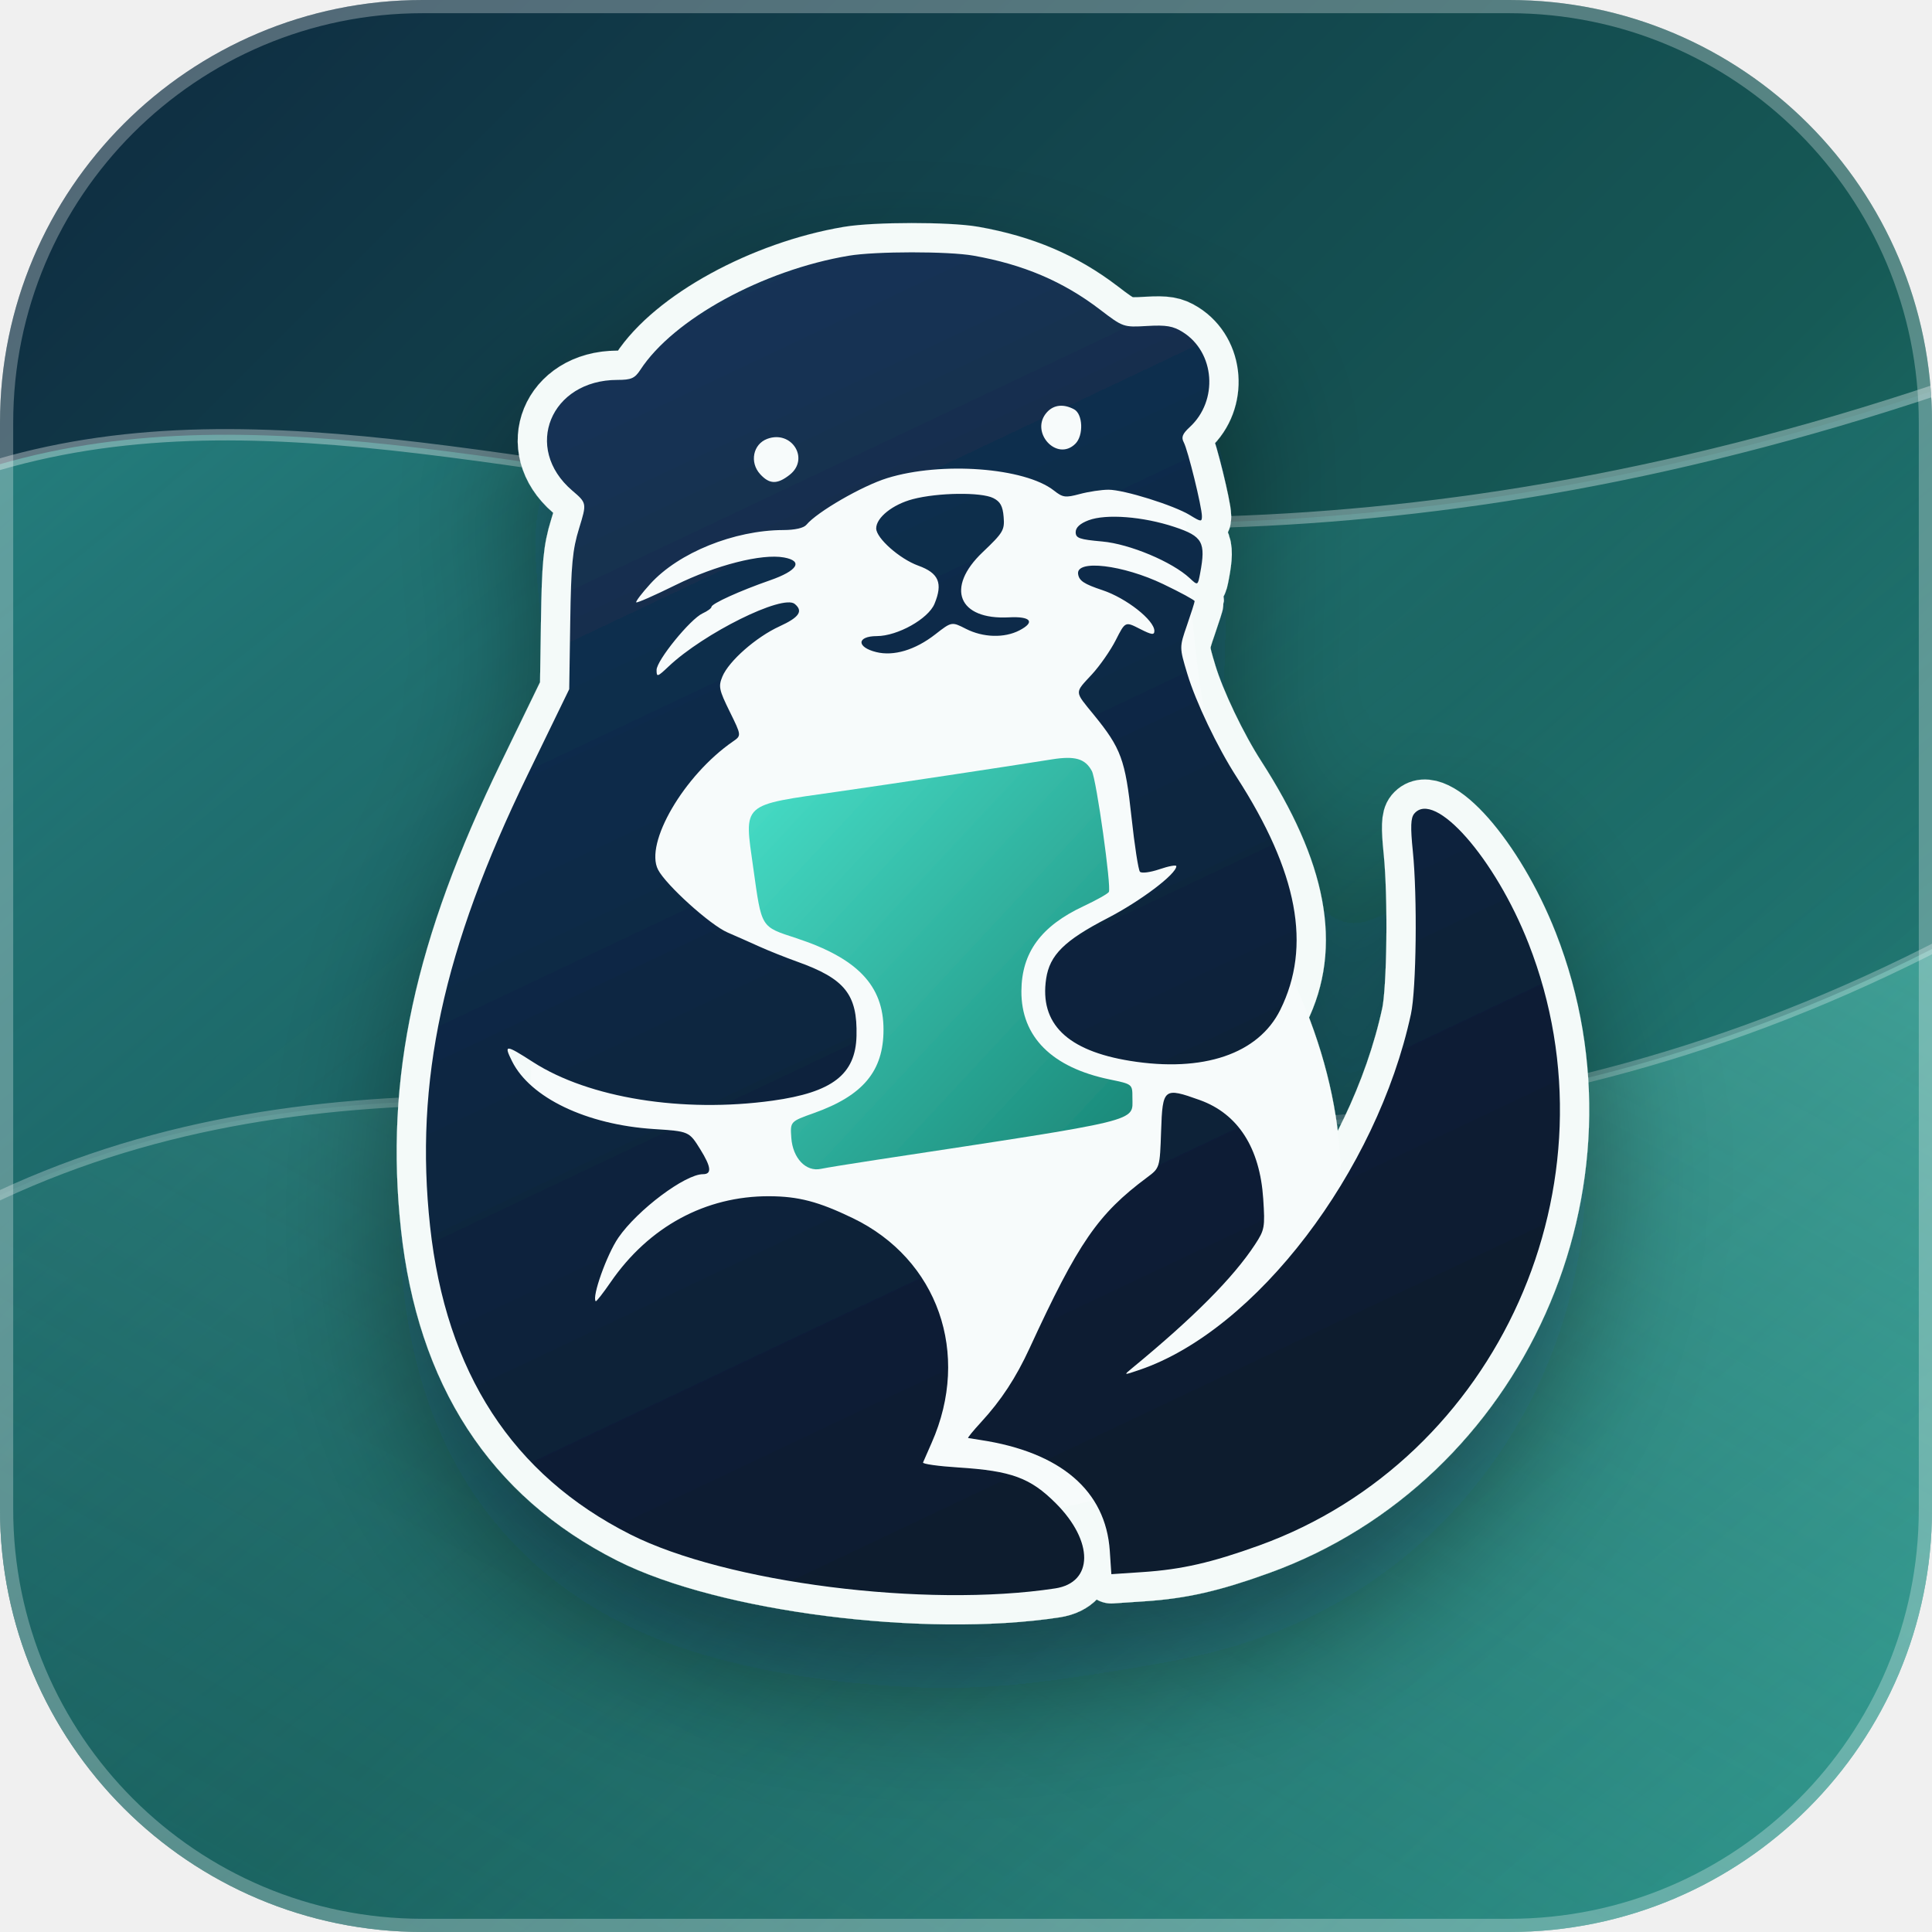
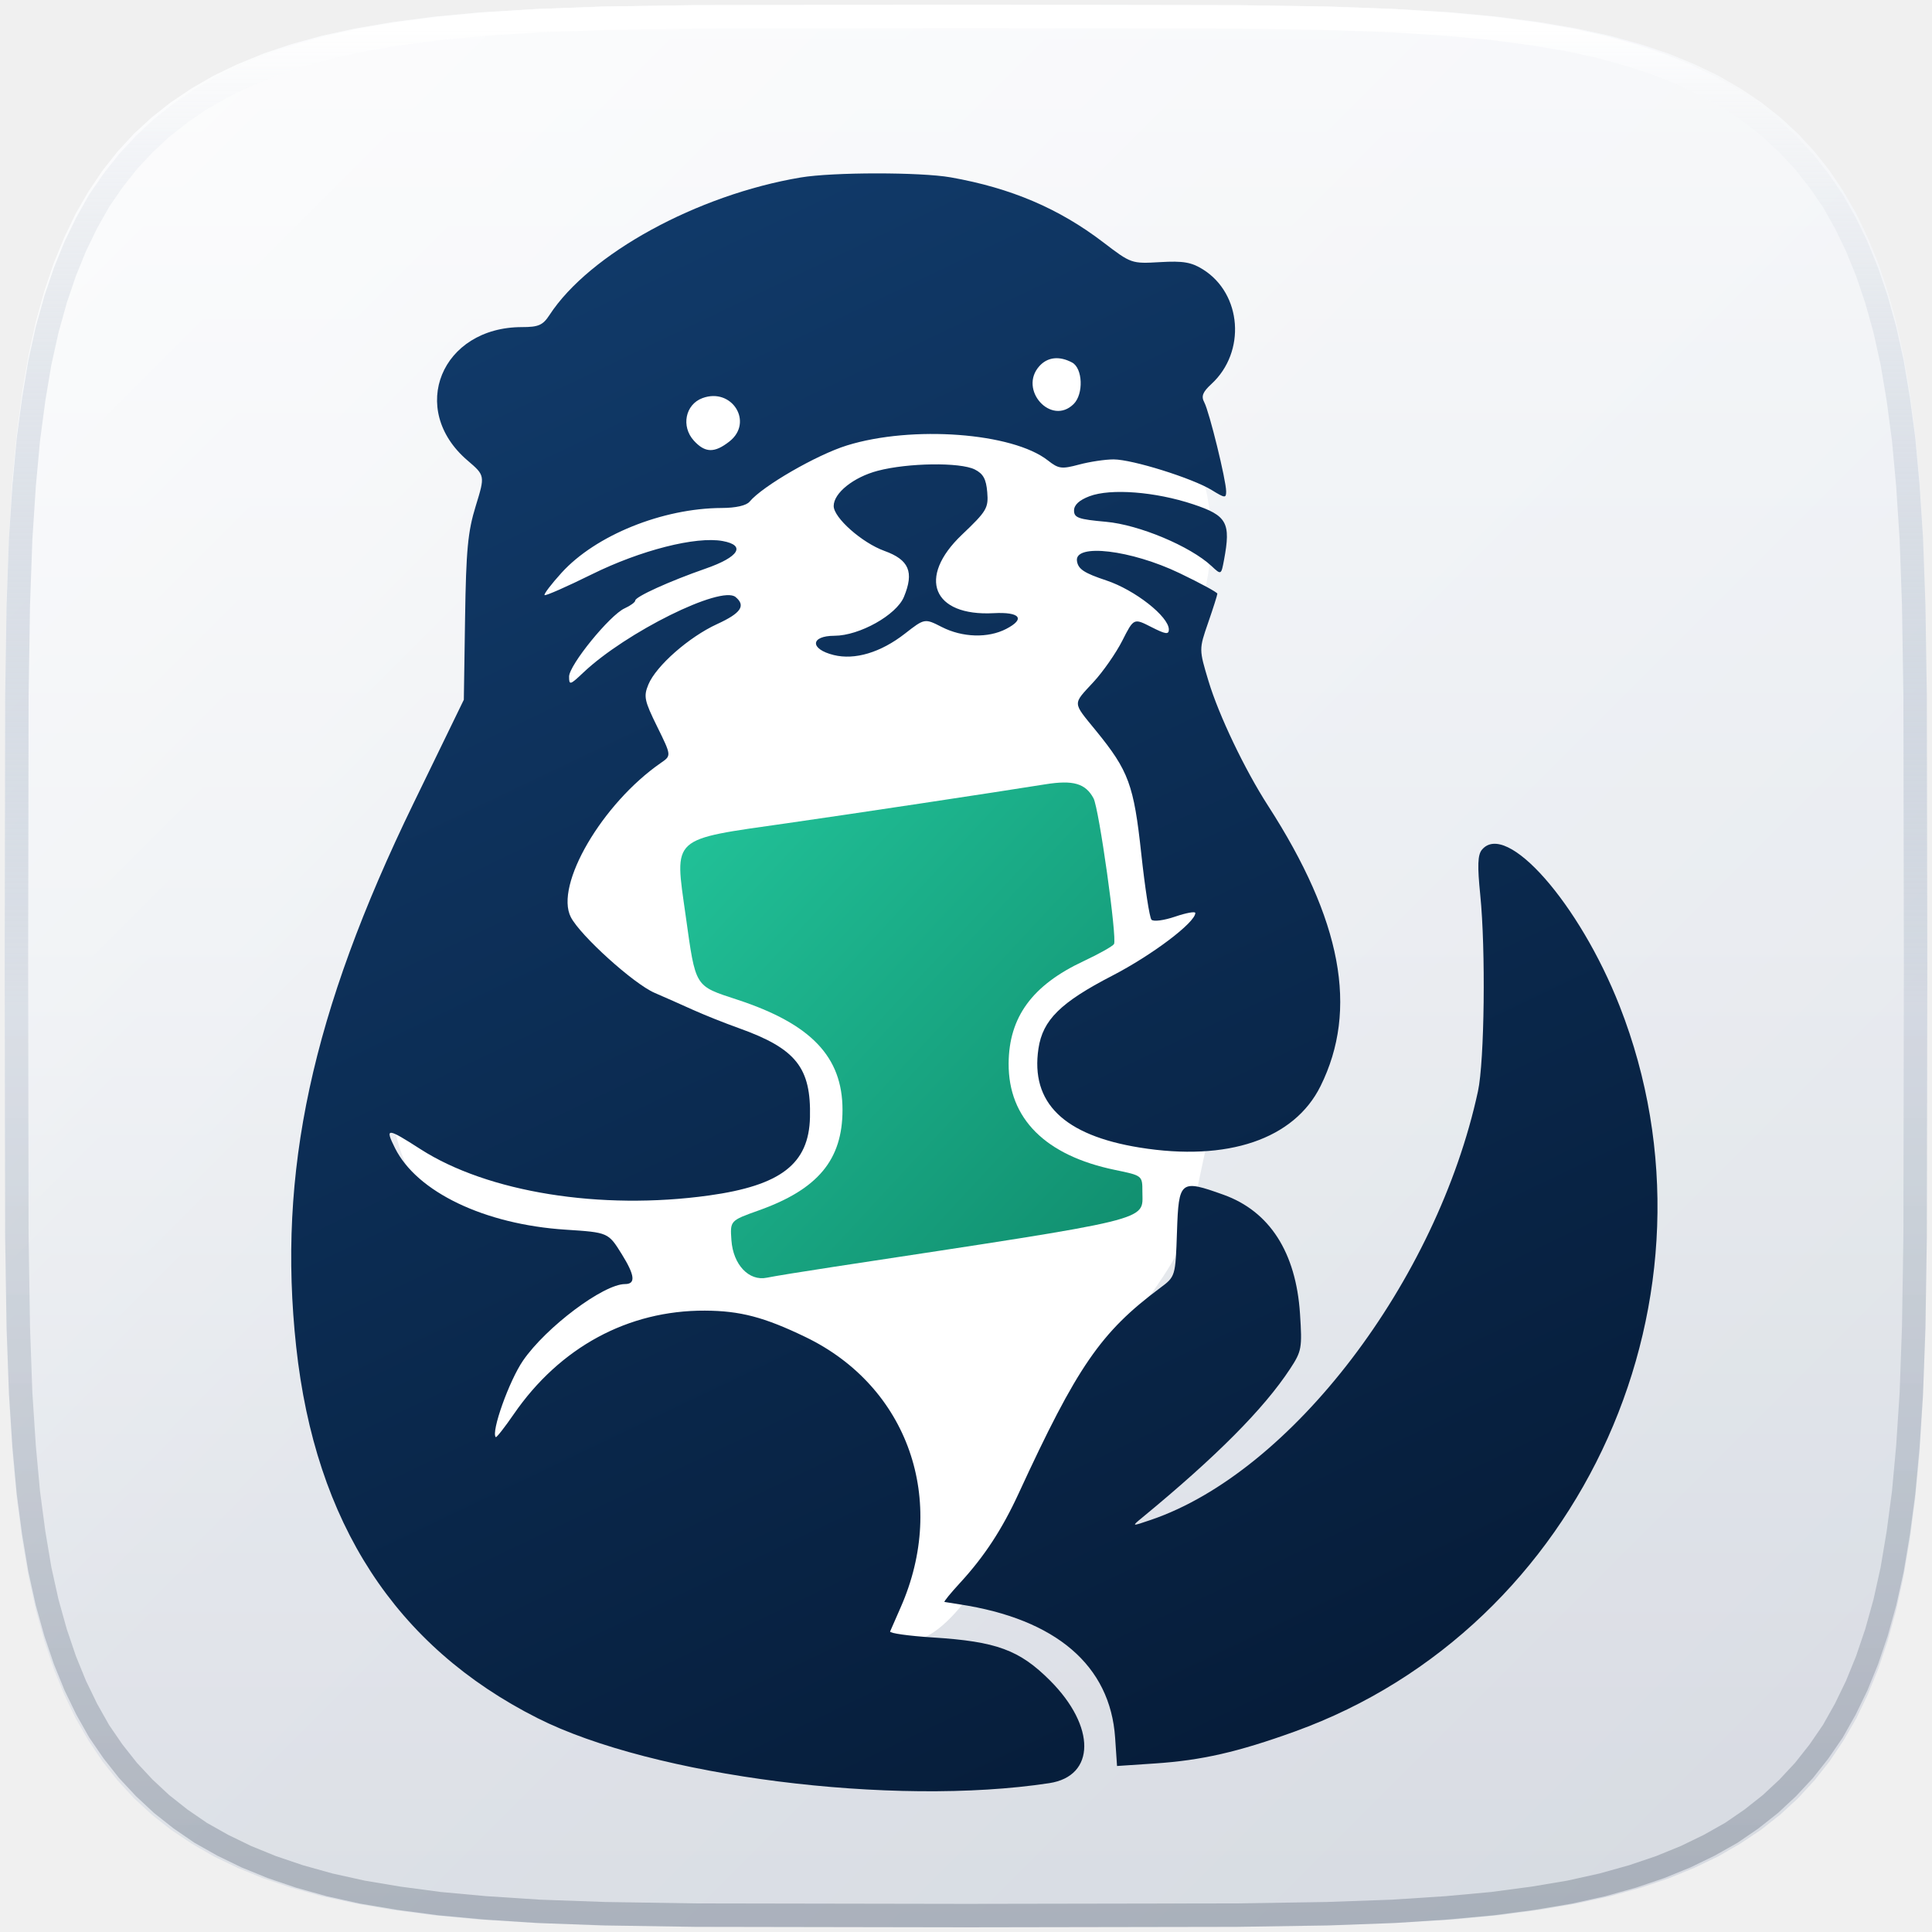
- <svg xmlns="http://www.w3.org/2000/svg" viewBox="0 0 1024 1024">
+ <svg xmlns="http://www.w3.org/2000/svg" viewBox="0 0 824 824">
  <defs>
-     <clipPath id="ch-sq">
-       <path d="M 224 0 H 800 C 923.7 0 1024 100.3 1024 224 V 800 C 1024 923.7 923.7 1024 800 1024 H 224 C 100.3 1024 0 923.7 0 800 V 224 C 0 100.3 100.3 0 224 0 Z" />
+     <clipPath id="sq">
+       <path d="M 822.0,412.0 L 821.8,528.8 L 821.2,567.8 L 820.1,596.3 L 818.7,619.5 L 816.8,639.4 L 814.5,656.9 L 811.8,672.6 L 808.7,686.8 L 805.1,699.8 L 801.1,711.7 L 796.6,722.7 L 791.7,732.9 L 786.2,742.4 L 780.3,751.2 L 773.9,759.3 L 766.9,766.9 L 759.3,773.9 L 751.2,780.3 L 742.4,786.2 L 732.9,791.7 L 722.7,796.6 L 711.7,801.1 L 699.8,805.1 L 686.8,808.7 L 672.6,811.8 L 656.9,814.5 L 639.4,816.8 L 619.5,818.7 L 596.3,820.1 L 567.8,821.2 L 528.8,821.8 L 412.0,822.0 L 295.2,821.8 L 256.2,821.2 L 227.7,820.1 L 204.5,818.7 L 184.6,816.8 L 167.1,814.5 L 151.4,811.8 L 137.2,808.7 L 124.2,805.1 L 112.3,801.1 L 101.3,796.6 L 91.1,791.7 L 81.6,786.2 L 72.8,780.3 L 64.7,773.9 L 57.1,766.9 L 50.1,759.3 L 43.7,751.2 L 37.8,742.4 L 32.3,732.9 L 27.4,722.7 L 22.9,711.7 L 18.9,699.8 L 15.3,686.8 L 12.2,672.6 L 9.5,656.9 L 7.2,639.4 L 5.3,619.5 L 3.9,596.3 L 2.8,567.8 L 2.2,528.8 L 2.0,412.0 L 2.2,295.2 L 2.8,256.2 L 3.9,227.7 L 5.3,204.5 L 7.2,184.6 L 9.5,167.1 L 12.2,151.4 L 15.3,137.2 L 18.9,124.2 L 22.9,112.3 L 27.4,101.3 L 32.3,91.1 L 37.8,81.6 L 43.7,72.8 L 50.1,64.7 L 57.1,57.1 L 64.7,50.1 L 72.8,43.7 L 81.6,37.8 L 91.1,32.3 L 101.3,27.4 L 112.3,22.9 L 124.2,18.9 L 137.2,15.3 L 151.4,12.2 L 167.1,9.5 L 184.6,7.2 L 204.5,5.3 L 227.7,3.9 L 256.2,2.8 L 295.2,2.2 L 412.0,2.0 L 528.8,2.2 L 567.8,2.8 L 596.3,3.9 L 619.5,5.3 L 639.4,7.2 L 656.9,9.5 L 672.6,12.2 L 686.8,15.3 L 699.8,18.9 L 711.7,22.9 L 722.7,27.4 L 732.9,32.3 L 742.4,37.8 L 751.2,43.7 L 759.3,50.1 L 766.9,57.1 L 773.9,64.7 L 780.3,72.8 L 786.2,81.6 L 791.7,91.1 L 796.6,101.3 L 801.1,112.3 L 805.1,124.2 L 808.7,137.2 L 811.8,151.4 L 814.5,167.1 L 816.8,184.6 L 818.7,204.5 L 820.1,227.7 L 821.2,256.2 L 821.8,295.2 Z" />
    </clipPath>
-     <linearGradient id="ch-bg" x1="0" y1="0" x2="1" y2="1">
-       <stop offset="0%" stop-color="#0e2940" />
-       <stop offset="55%" stop-color="#165a56" />
-       <stop offset="100%" stop-color="#2ea596" />
+     <linearGradient id="bg" x1="0" y1="0" x2="0" y2="1">
+       <stop offset="0%" stop-color="#F7F8FA" />
+       <stop offset="48%" stop-color="#EBEEF2" />
+       <stop offset="100%" stop-color="#D9DDE4" />
    </linearGradient>
-     <linearGradient id="ch-r1" x1="0" y1="0" x2="1" y2="1">
-       <stop offset="0%" stop-color="#3cd2bc" stop-opacity="0.52" />
-       <stop offset="100%" stop-color="#0e2940" stop-opacity="0.1" />
+     <linearGradient id="diag" x1="0" y1="0" x2="1" y2="1">
+       <stop offset="0%" stop-color="#FFFFFF" stop-opacity="0.68" />
+       <stop offset="46%" stop-color="#FFFFFF" stop-opacity="0.08" />
+       <stop offset="100%" stop-color="#9CA3AF" stop-opacity="0.08" />
    </linearGradient>
-     <linearGradient id="ch-r2" x1="1" y1="0" x2="0" y2="1">
-       <stop offset="0%" stop-color="#7ef2df" stop-opacity="0.38" />
-       <stop offset="100%" stop-color="#165a56" stop-opacity="0.05" />
+     <linearGradient id="rim" x1="0" y1="0" x2="0" y2="1">
+       <stop offset="0%" stop-color="#FFFFFF" stop-opacity="0.95" />
+       <stop offset="52%" stop-color="#94A3B8" stop-opacity="0.24" />
+       <stop offset="100%" stop-color="#334155" stop-opacity="0.28" />
    </linearGradient>
-     <linearGradient id="ch-navy" x1="0" y1="0" x2="0.4" y2="1">
-       <stop offset="0%" stop-color="#15375b" />
-       <stop offset="100%" stop-color="#091a2e" />
+     <linearGradient id="navy" x1="0.2" y1="0" x2="0.6" y2="1">
+       <stop offset="0%" stop-color="#113B6B" />
+       <stop offset="100%" stop-color="#061D3A" />
    </linearGradient>
-     <linearGradient id="ch-core" x1="0" y1="0" x2="1" y2="1">
-       <stop offset="0%" stop-color="#48e0c9" />
-       <stop offset="100%" stop-color="#198475" />
+     <linearGradient id="scr" x1="0" y1="0" x2="1" y2="1">
+       <stop offset="0%" stop-color="#22C49A" />
+       <stop offset="100%" stop-color="#108C6D" />
    </linearGradient>
-     <filter id="ch-sh" x="-20%" y="-20%" width="140%" height="140%">
-       <feDropShadow dx="0" dy="18" stdDeviation="18" flood-color="#04101a" flood-opacity="0.42" />
-     </filter>
  </defs>
-   <g clip-path="url(#ch-sq)">
-     <rect width="1024" height="1024" fill="url(#ch-bg)" />
-     <path d="M -80 280 C 200 120, 480 420, 1100 180 L 1100 1100 L -80 1100 Z" fill="url(#ch-r1)" />
-     <path d="M -80 680 C 260 440, 620 760, 1100 460 L 1100 1100 L -80 1100 Z" fill="url(#ch-r2)" />
-     <path d="M -80 280 C 200 120, 480 420, 1100 180" fill="none" stroke="rgba(255,255,255,0.34)" stroke-width="6" />
-     <path d="M -80 680 C 260 440, 620 760, 1100 460" fill="none" stroke="rgba(255,255,255,0.28)" stroke-width="5" />
-     <path d="M 224 0 H 800 C 923.7 0 1024 100.3 1024 224 V 800 C 1024 923.7 923.7 1024 800 1024 H 224 C 100.3 1024 0 923.7 0 800 V 224 C 0 100.3 100.3 0 224 0 Z" fill="none" stroke="rgba(255,255,255,0.28)" stroke-width="14" />
-     <g transform="translate(154 116) scale(1.94)" filter="url(#ch-sh)">
-       <path d="M 152.500 10.075 C 129.025 14.023, 104.595 27.399, 95.563 41.250 C 94.051 43.569, 93.073 44, 89.320 44 C 71.027 44, 63.404 62.631, 76.952 74.227 C 80.957 77.655, 80.957 77.655, 78.826 84.578 C 77.038 90.382, 76.648 94.489, 76.413 110 L 76.132 128.500 64.714 152 C 41.628 199.516, 33.823 235.669, 38.117 275.211 C 42.456 315.166, 60.630 343.145, 92.810 359.411 C 118.968 372.632, 173.494 379.565, 208.895 374.170 C 219.397 372.569, 219.476 361.316, 209.058 350.898 C 202.120 343.960, 196.931 342.052, 182.500 341.135 C 177 340.786, 172.634 340.172, 172.797 339.771 C 172.960 339.370, 174.022 336.943, 175.157 334.379 C 185.925 310.036, 176.859 284.223, 153.603 273.007 C 144.240 268.491, 138.780 267.059, 130.799 267.024 C 113.376 266.950, 97.903 275.331, 87.455 290.501 C 85.372 293.526, 83.536 295.869, 83.375 295.709 C 82.253 294.586, 86.406 282.928, 89.560 278.348 C 94.785 270.762, 107.797 261, 112.683 261 C 115.145 261, 114.931 259.022, 111.951 254.228 C 108.884 249.294, 108.884 249.294, 99.192 248.664 C 80.845 247.473, 65.485 240.122, 60.519 230.157 C 58.194 225.493, 58.692 225.513, 66.274 230.390 C 81.511 240.192, 107.139 244.317, 131.678 240.916 C 148.025 238.650, 154.372 233.751, 154.623 223.203 C 154.891 211.913, 151.463 207.610, 138.500 202.970 C 135.200 201.788, 130.475 199.902, 128 198.778 C 125.525 197.654, 121.649 195.937, 119.388 194.962 C 114.653 192.921, 102.571 182.005, 100.401 177.808 C 96.661 170.577, 107.506 152.012, 120.854 142.792 C 123.207 141.167, 123.207 141.167, 119.975 134.601 C 117.063 128.685, 116.866 127.739, 117.982 125.043 C 119.734 120.815, 127.191 114.260, 133.575 111.337 C 138.979 108.863, 140.126 107.179, 137.750 105.208 C 134.476 102.492, 112.886 113.199, 103.250 122.317 C 100.217 125.187, 100 125.249, 100 123.248 C 100 120.647, 109.225 109.310, 112.587 107.778 C 113.914 107.174, 115 106.378, 115 106.010 C 115 105.141, 122.782 101.608, 130.987 98.752 C 138.540 96.123, 140.156 93.485, 134.812 92.509 C 128.753 91.403, 116.219 94.594, 105.165 100.056 C 99.481 102.865, 94.655 104.988, 94.441 104.775 C 94.227 104.561, 95.953 102.290, 98.276 99.730 C 106.009 91.205, 121.186 85.063, 134.628 85.017 C 137.812 85.007, 140.200 84.463, 140.930 83.584 C 143.855 80.060, 156.139 72.964, 163 70.835 C 177.789 66.246, 200.577 67.946, 208.571 74.235 C 210.996 76.142, 211.681 76.233, 215.642 75.173 C 218.055 74.528, 221.574 74, 223.463 74 C 227.711 74, 241.366 78.270, 245.750 80.970 C 248.732 82.806, 248.999 82.828, 248.993 81.235 C 248.983 78.712, 245.165 63.178, 244.038 61.070 C 243.293 59.680, 243.660 58.739, 245.668 56.888 C 253.535 49.635, 252.566 36.463, 243.759 30.937 C 241.124 29.283, 239.256 28.963, 234 29.268 C 227.544 29.642, 227.457 29.611, 221.138 24.783 C 211.089 17.102, 200.215 12.468, 186.566 10.051 C 179.695 8.834, 159.795 8.848, 152.500 10.075 M 206.655 52.829 C 201.815 58.177, 209.347 66.510, 214.429 61.429 C 216.701 59.156, 216.476 53.325, 214.066 52.035 C 211.182 50.492, 208.511 50.778, 206.655 52.829 M 130.228 60.107 C 126.349 61.549, 125.352 66.523, 128.296 69.750 C 130.847 72.547, 132.976 72.593, 136.365 69.927 C 141.897 65.576, 136.924 57.618, 130.228 60.107 M 170 76.577 C 164.501 78.022, 160 81.620, 160 84.570 C 160 87.230, 166.425 92.916, 171.500 94.747 C 177.094 96.765, 178.267 99.526, 175.929 105.172 C 174.227 109.281, 165.836 113.978, 160.177 113.991 C 154.668 114.003, 154.553 117.015, 160.011 118.361 C 164.807 119.544, 170.663 117.786, 176.137 113.521 C 180.625 110.024, 180.625 110.024, 184.524 112.012 C 189.204 114.398, 195 114.569, 199.113 112.441 C 203.543 110.151, 202.268 108.550, 196.268 108.869 C 182.432 109.603, 178.867 100.798, 189.070 91.090 C 194.710 85.723, 195.117 85.039, 194.820 81.430 C 194.576 78.466, 193.908 77.248, 192 76.288 C 188.683 74.618, 176.862 74.774, 170 76.577 M 218 82.354 C 215.683 83.231, 214.500 84.324, 214.500 85.589 C 214.500 87.235, 215.505 87.590, 221.736 88.146 C 229.250 88.818, 240.850 93.682, 245.684 98.188 C 247.867 100.224, 247.867 100.224, 248.511 96.795 C 250.095 88.347, 249.198 86.732, 241.500 84.173 C 232.924 81.321, 222.801 80.538, 218 82.354 M 215.162 97.033 C 215.433 98.882, 216.757 99.759, 221.835 101.450 C 228.312 103.607, 236 109.646, 236 112.577 C 236 113.767, 235.257 113.661, 232.022 112.011 C 228.043 109.981, 228.043 109.981, 225.459 115.081 C 224.038 117.886, 221.103 122.103, 218.937 124.452 C 214.116 129.682, 214.077 128.895, 219.499 135.551 C 226.900 144.638, 228.056 147.784, 229.748 163.433 C 230.585 171.170, 231.623 177.892, 232.056 178.371 C 232.495 178.858, 234.860 178.554, 237.421 177.682 C 239.939 176.824, 242 176.450, 242 176.852 C 242 179.011, 232.214 186.397, 223.141 191.087 C 211.431 197.140, 207.405 201.119, 206.433 207.595 C 204.593 219.868, 212.158 227.267, 229.386 230.046 C 249.355 233.267, 264.421 228.151, 270.391 216.120 C 279.018 198.735, 275.222 178.470, 258.474 152.500 C 253.212 144.341, 247.317 131.998, 244.995 124.280 C 242.824 117.060, 242.824 117.060, 244.912 111.026 C 246.060 107.707, 247 104.748, 247 104.450 C 247 104.152, 243.147 102.059, 238.439 99.800 C 227.428 94.517, 214.571 92.988, 215.162 97.033 M 306.986 162.517 C 306.031 163.668, 305.941 166.135, 306.614 172.767 C 307.869 185.132, 307.574 210.440, 306.096 217.276 C 296.787 260.333, 263.769 303.618, 231.967 314.458 C 227.500 315.981, 227.500 315.981, 230 313.923 C 246.782 300.107, 257.533 289.291, 263.481 280.239 C 266.128 276.210, 266.251 275.528, 265.741 267.739 C 264.829 253.795, 258.847 244.491, 248.382 240.740 C 238.577 237.225, 238.238 237.495, 237.844 249.143 C 237.500 259.286, 237.500 259.286, 234 261.893 C 220.563 271.901, 215.211 279.679, 201.928 308.500 C 198.179 316.635, 194.149 322.783, 188.657 328.750 C 186.506 331.087, 184.915 333.037, 185.123 333.082 C 185.330 333.127, 186.850 333.369, 188.500 333.620 C 210.412 336.946, 222.715 347.490, 223.820 363.890 L 224.251 370.280 232.875 369.703 C 243.458 368.995, 251.665 367.118, 264.586 362.452 C 330.014 338.826, 363.830 263.317, 338.235 198 C 329.100 174.688, 312.515 155.855, 306.986 162.517" fill="none" stroke="#f4faf9" stroke-width="16" stroke-linejoin="round" />
-       <path fill="#f7fbfb" d="M 136 52 C 110 56, 92 78, 92 108 C 92 130, 86 156, 74 188 C 60 226, 62 280, 92 318 C 122 356, 184 364, 232 346 C 282 328, 304 268, 272 204 C 254 166, 246 126, 246 96 C 246 60, 216 42, 180 42 C 162 42, 148 46, 136 52 Z" />
-       <path fill="url(#ch-navy)" fill-rule="evenodd" d="M 152.500 10.075 C 129.025 14.023, 104.595 27.399, 95.563 41.250 C 94.051 43.569, 93.073 44, 89.320 44 C 71.027 44, 63.404 62.631, 76.952 74.227 C 80.957 77.655, 80.957 77.655, 78.826 84.578 C 77.038 90.382, 76.648 94.489, 76.413 110 L 76.132 128.500 64.714 152 C 41.628 199.516, 33.823 235.669, 38.117 275.211 C 42.456 315.166, 60.630 343.145, 92.810 359.411 C 118.968 372.632, 173.494 379.565, 208.895 374.170 C 219.397 372.569, 219.476 361.316, 209.058 350.898 C 202.120 343.960, 196.931 342.052, 182.500 341.135 C 177 340.786, 172.634 340.172, 172.797 339.771 C 172.960 339.370, 174.022 336.943, 175.157 334.379 C 185.925 310.036, 176.859 284.223, 153.603 273.007 C 144.240 268.491, 138.780 267.059, 130.799 267.024 C 113.376 266.950, 97.903 275.331, 87.455 290.501 C 85.372 293.526, 83.536 295.869, 83.375 295.709 C 82.253 294.586, 86.406 282.928, 89.560 278.348 C 94.785 270.762, 107.797 261, 112.683 261 C 115.145 261, 114.931 259.022, 111.951 254.228 C 108.884 249.294, 108.884 249.294, 99.192 248.664 C 80.845 247.473, 65.485 240.122, 60.519 230.157 C 58.194 225.493, 58.692 225.513, 66.274 230.390 C 81.511 240.192, 107.139 244.317, 131.678 240.916 C 148.025 238.650, 154.372 233.751, 154.623 223.203 C 154.891 211.913, 151.463 207.610, 138.500 202.970 C 135.200 201.788, 130.475 199.902, 128 198.778 C 125.525 197.654, 121.649 195.937, 119.388 194.962 C 114.653 192.921, 102.571 182.005, 100.401 177.808 C 96.661 170.577, 107.506 152.012, 120.854 142.792 C 123.207 141.167, 123.207 141.167, 119.975 134.601 C 117.063 128.685, 116.866 127.739, 117.982 125.043 C 119.734 120.815, 127.191 114.260, 133.575 111.337 C 138.979 108.863, 140.126 107.179, 137.750 105.208 C 134.476 102.492, 112.886 113.199, 103.250 122.317 C 100.217 125.187, 100 125.249, 100 123.248 C 100 120.647, 109.225 109.310, 112.587 107.778 C 113.914 107.174, 115 106.378, 115 106.010 C 115 105.141, 122.782 101.608, 130.987 98.752 C 138.540 96.123, 140.156 93.485, 134.812 92.509 C 128.753 91.403, 116.219 94.594, 105.165 100.056 C 99.481 102.865, 94.655 104.988, 94.441 104.775 C 94.227 104.561, 95.953 102.290, 98.276 99.730 C 106.009 91.205, 121.186 85.063, 134.628 85.017 C 137.812 85.007, 140.200 84.463, 140.930 83.584 C 143.855 80.060, 156.139 72.964, 163 70.835 C 177.789 66.246, 200.577 67.946, 208.571 74.235 C 210.996 76.142, 211.681 76.233, 215.642 75.173 C 218.055 74.528, 221.574 74, 223.463 74 C 227.711 74, 241.366 78.270, 245.750 80.970 C 248.732 82.806, 248.999 82.828, 248.993 81.235 C 248.983 78.712, 245.165 63.178, 244.038 61.070 C 243.293 59.680, 243.660 58.739, 245.668 56.888 C 253.535 49.635, 252.566 36.463, 243.759 30.937 C 241.124 29.283, 239.256 28.963, 234 29.268 C 227.544 29.642, 227.457 29.611, 221.138 24.783 C 211.089 17.102, 200.215 12.468, 186.566 10.051 C 179.695 8.834, 159.795 8.848, 152.500 10.075 M 206.655 52.829 C 201.815 58.177, 209.347 66.510, 214.429 61.429 C 216.701 59.156, 216.476 53.325, 214.066 52.035 C 211.182 50.492, 208.511 50.778, 206.655 52.829 M 130.228 60.107 C 126.349 61.549, 125.352 66.523, 128.296 69.750 C 130.847 72.547, 132.976 72.593, 136.365 69.927 C 141.897 65.576, 136.924 57.618, 130.228 60.107 M 170 76.577 C 164.501 78.022, 160 81.620, 160 84.570 C 160 87.230, 166.425 92.916, 171.500 94.747 C 177.094 96.765, 178.267 99.526, 175.929 105.172 C 174.227 109.281, 165.836 113.978, 160.177 113.991 C 154.668 114.003, 154.553 117.015, 160.011 118.361 C 164.807 119.544, 170.663 117.786, 176.137 113.521 C 180.625 110.024, 180.625 110.024, 184.524 112.012 C 189.204 114.398, 195 114.569, 199.113 112.441 C 203.543 110.151, 202.268 108.550, 196.268 108.869 C 182.432 109.603, 178.867 100.798, 189.070 91.090 C 194.710 85.723, 195.117 85.039, 194.820 81.430 C 194.576 78.466, 193.908 77.248, 192 76.288 C 188.683 74.618, 176.862 74.774, 170 76.577 M 218 82.354 C 215.683 83.231, 214.500 84.324, 214.500 85.589 C 214.500 87.235, 215.505 87.590, 221.736 88.146 C 229.250 88.818, 240.850 93.682, 245.684 98.188 C 247.867 100.224, 247.867 100.224, 248.511 96.795 C 250.095 88.347, 249.198 86.732, 241.500 84.173 C 232.924 81.321, 222.801 80.538, 218 82.354 M 215.162 97.033 C 215.433 98.882, 216.757 99.759, 221.835 101.450 C 228.312 103.607, 236 109.646, 236 112.577 C 236 113.767, 235.257 113.661, 232.022 112.011 C 228.043 109.981, 228.043 109.981, 225.459 115.081 C 224.038 117.886, 221.103 122.103, 218.937 124.452 C 214.116 129.682, 214.077 128.895, 219.499 135.551 C 226.900 144.638, 228.056 147.784, 229.748 163.433 C 230.585 171.170, 231.623 177.892, 232.056 178.371 C 232.495 178.858, 234.860 178.554, 237.421 177.682 C 239.939 176.824, 242 176.450, 242 176.852 C 242 179.011, 232.214 186.397, 223.141 191.087 C 211.431 197.140, 207.405 201.119, 206.433 207.595 C 204.593 219.868, 212.158 227.267, 229.386 230.046 C 249.355 233.267, 264.421 228.151, 270.391 216.120 C 279.018 198.735, 275.222 178.470, 258.474 152.500 C 253.212 144.341, 247.317 131.998, 244.995 124.280 C 242.824 117.060, 242.824 117.060, 244.912 111.026 C 246.060 107.707, 247 104.748, 247 104.450 C 247 104.152, 243.147 102.059, 238.439 99.800 C 227.428 94.517, 214.571 92.988, 215.162 97.033 M 306.986 162.517 C 306.031 163.668, 305.941 166.135, 306.614 172.767 C 307.869 185.132, 307.574 210.440, 306.096 217.276 C 296.787 260.333, 263.769 303.618, 231.967 314.458 C 227.500 315.981, 227.500 315.981, 230 313.923 C 246.782 300.107, 257.533 289.291, 263.481 280.239 C 266.128 276.210, 266.251 275.528, 265.741 267.739 C 264.829 253.795, 258.847 244.491, 248.382 240.740 C 238.577 237.225, 238.238 237.495, 237.844 249.143 C 237.500 259.286, 237.500 259.286, 234 261.893 C 220.563 271.901, 215.211 279.679, 201.928 308.500 C 198.179 316.635, 194.149 322.783, 188.657 328.750 C 186.506 331.087, 184.915 333.037, 185.123 333.082 C 185.330 333.127, 186.850 333.369, 188.500 333.620 C 210.412 336.946, 222.715 347.490, 223.820 363.890 L 224.251 370.280 232.875 369.703 C 243.458 368.995, 251.665 367.118, 264.586 362.452 C 330.014 338.826, 363.830 263.317, 338.235 198 C 329.100 174.688, 312.515 155.855, 306.986 162.517" />
-       <path fill="url(#ch-core)" fill-rule="evenodd" d="M 208 147.673 C 196.334 149.545, 164.145 154.396, 149.500 156.489 C 122.830 160.300, 123.891 159.337, 126.429 177.418 C 128.742 193.901, 128.373 193.300, 138.181 196.524 C 154.885 202.015, 162 209.476, 162 221.500 C 162 232.829, 156.432 239.510, 143 244.299 C 136.500 246.617, 136.500 246.617, 136.809 251.058 C 137.196 256.617, 140.797 260.411, 144.868 259.551 C 146.316 259.245, 153.125 258.139, 160 257.094 C 233.547 245.912, 230 246.775, 230 240.045 C 230 236.400, 230 236.400, 223.804 235.120 C 207.987 231.853, 199.599 223.464, 199.670 210.983 C 199.730 200.457, 205.028 193.222, 216.660 187.778 C 220.146 186.147, 223.251 184.402, 223.562 183.900 C 224.309 182.692, 220.166 153.178, 218.923 150.856 C 217.114 147.476, 214.314 146.660, 208 147.673" />
+   <g clip-path="url(#sq)">
+     <rect width="824" height="824" fill="url(#bg)" />
+     <rect width="824" height="824" fill="url(#diag)" />
+     <g transform="translate(54.63 56.75) scale(1.88087)">
+       <path fill="#FFFFFF" d="M 130 50 C 108 58, 92 78, 86 102 C 82 118, 76 150, 62 204 C 56 226, 62 242, 86 258 C 76 276, 76 296, 92 316 C 116 338, 152 346, 178 342 C 188 340, 198 322, 212 294 C 224 270, 240 258, 242 242 C 244 230, 248 218, 250 198 C 252 174, 244 148, 238 122 C 244 108, 247 96, 245 84 C 242 64, 224 46, 192 42 C 166 39, 146 44, 130 50 Z" />
+       <path fill="url(#navy)" fill-rule="evenodd" d="M 152.500 10.075 C 129.025 14.023, 104.595 27.399, 95.563 41.250 C 94.051 43.569, 93.073 44, 89.320 44 C 71.027 44, 63.404 62.631, 76.952 74.227 C 80.957 77.655, 80.957 77.655, 78.826 84.578 C 77.038 90.382, 76.648 94.489, 76.413 110 L 76.132 128.500 64.714 152 C 41.628 199.516, 33.823 235.669, 38.117 275.211 C 42.456 315.166, 60.630 343.145, 92.810 359.411 C 118.968 372.632, 173.494 379.565, 208.895 374.170 C 219.397 372.569, 219.476 361.316, 209.058 350.898 C 202.120 343.960, 196.931 342.052, 182.500 341.135 C 177 340.786, 172.634 340.172, 172.797 339.771 C 172.960 339.370, 174.022 336.943, 175.157 334.379 C 185.925 310.036, 176.859 284.223, 153.603 273.007 C 144.240 268.491, 138.780 267.059, 130.799 267.024 C 113.376 266.950, 97.903 275.331, 87.455 290.501 C 85.372 293.526, 83.536 295.869, 83.375 295.709 C 82.253 294.586, 86.406 282.928, 89.560 278.348 C 94.785 270.762, 107.797 261, 112.683 261 C 115.145 261, 114.931 259.022, 111.951 254.228 C 108.884 249.294, 108.884 249.294, 99.192 248.664 C 80.845 247.473, 65.485 240.122, 60.519 230.157 C 58.194 225.493, 58.692 225.513, 66.274 230.390 C 81.511 240.192, 107.139 244.317, 131.678 240.916 C 148.025 238.650, 154.372 233.751, 154.623 223.203 C 154.891 211.913, 151.463 207.610, 138.500 202.970 C 135.200 201.788, 130.475 199.902, 128 198.778 C 125.525 197.654, 121.649 195.937, 119.388 194.962 C 114.653 192.921, 102.571 182.005, 100.401 177.808 C 96.661 170.577, 107.506 152.012, 120.854 142.792 C 123.207 141.167, 123.207 141.167, 119.975 134.601 C 117.063 128.685, 116.866 127.739, 117.982 125.043 C 119.734 120.815, 127.191 114.260, 133.575 111.337 C 138.979 108.863, 140.126 107.179, 137.750 105.208 C 134.476 102.492, 112.886 113.199, 103.250 122.317 C 100.217 125.187, 100 125.249, 100 123.248 C 100 120.647, 109.225 109.310, 112.587 107.778 C 113.914 107.174, 115 106.378, 115 106.010 C 115 105.141, 122.782 101.608, 130.987 98.752 C 138.540 96.123, 140.156 93.485, 134.812 92.509 C 128.753 91.403, 116.219 94.594, 105.165 100.056 C 99.481 102.865, 94.655 104.988, 94.441 104.775 C 94.227 104.561, 95.953 102.290, 98.276 99.730 C 106.009 91.205, 121.186 85.063, 134.628 85.017 C 137.812 85.007, 140.200 84.463, 140.930 83.584 C 143.855 80.060, 156.139 72.964, 163 70.835 C 177.789 66.246, 200.577 67.946, 208.571 74.235 C 210.996 76.142, 211.681 76.233, 215.642 75.173 C 218.055 74.528, 221.574 74, 223.463 74 C 227.711 74, 241.366 78.270, 245.750 80.970 C 248.732 82.806, 248.999 82.828, 248.993 81.235 C 248.983 78.712, 245.165 63.178, 244.038 61.070 C 243.293 59.680, 243.660 58.739, 245.668 56.888 C 253.535 49.635, 252.566 36.463, 243.759 30.937 C 241.124 29.283, 239.256 28.963, 234 29.268 C 227.544 29.642, 227.457 29.611, 221.138 24.783 C 211.089 17.102, 200.215 12.468, 186.566 10.051 C 179.695 8.834, 159.795 8.848, 152.500 10.075 M 206.655 52.829 C 201.815 58.177, 209.347 66.510, 214.429 61.429 C 216.701 59.156, 216.476 53.325, 214.066 52.035 C 211.182 50.492, 208.511 50.778, 206.655 52.829 M 130.228 60.107 C 126.349 61.549, 125.352 66.523, 128.296 69.750 C 130.847 72.547, 132.976 72.593, 136.365 69.927 C 141.897 65.576, 136.924 57.618, 130.228 60.107 M 170 76.577 C 164.501 78.022, 160 81.620, 160 84.570 C 160 87.230, 166.425 92.916, 171.500 94.747 C 177.094 96.765, 178.267 99.526, 175.929 105.172 C 174.227 109.281, 165.836 113.978, 160.177 113.991 C 154.668 114.003, 154.553 117.015, 160.011 118.361 C 164.807 119.544, 170.663 117.786, 176.137 113.521 C 180.625 110.024, 180.625 110.024, 184.524 112.012 C 189.204 114.398, 195 114.569, 199.113 112.441 C 203.543 110.151, 202.268 108.550, 196.268 108.869 C 182.432 109.603, 178.867 100.798, 189.070 91.090 C 194.710 85.723, 195.117 85.039, 194.820 81.430 C 194.576 78.466, 193.908 77.248, 192 76.288 C 188.683 74.618, 176.862 74.774, 170 76.577 M 218 82.354 C 215.683 83.231, 214.500 84.324, 214.500 85.589 C 214.500 87.235, 215.505 87.590, 221.736 88.146 C 229.250 88.818, 240.850 93.682, 245.684 98.188 C 247.867 100.224, 247.867 100.224, 248.511 96.795 C 250.095 88.347, 249.198 86.732, 241.500 84.173 C 232.924 81.321, 222.801 80.538, 218 82.354 M 215.162 97.033 C 215.433 98.882, 216.757 99.759, 221.835 101.450 C 228.312 103.607, 236 109.646, 236 112.577 C 236 113.767, 235.257 113.661, 232.022 112.011 C 228.043 109.981, 228.043 109.981, 225.459 115.081 C 224.038 117.886, 221.103 122.103, 218.937 124.452 C 214.116 129.682, 214.077 128.895, 219.499 135.551 C 226.900 144.638, 228.056 147.784, 229.748 163.433 C 230.585 171.170, 231.623 177.892, 232.056 178.371 C 232.495 178.858, 234.860 178.554, 237.421 177.682 C 239.939 176.824, 242 176.450, 242 176.852 C 242 179.011, 232.214 186.397, 223.141 191.087 C 211.431 197.140, 207.405 201.119, 206.433 207.595 C 204.593 219.868, 212.158 227.267, 229.386 230.046 C 249.355 233.267, 264.421 228.151, 270.391 216.120 C 279.018 198.735, 275.222 178.470, 258.474 152.500 C 253.212 144.341, 247.317 131.998, 244.995 124.280 C 242.824 117.060, 242.824 117.060, 244.912 111.026 C 246.060 107.707, 247 104.748, 247 104.450 C 247 104.152, 243.147 102.059, 238.439 99.800 C 227.428 94.517, 214.571 92.988, 215.162 97.033 M 306.986 162.517 C 306.031 163.668, 305.941 166.135, 306.614 172.767 C 307.869 185.132, 307.574 210.440, 306.096 217.276 C 296.787 260.333, 263.769 303.618, 231.967 314.458 C 227.500 315.981, 227.500 315.981, 230 313.923 C 246.782 300.107, 257.533 289.291, 263.481 280.239 C 266.128 276.210, 266.251 275.528, 265.741 267.739 C 264.829 253.795, 258.847 244.491, 248.382 240.740 C 238.577 237.225, 238.238 237.495, 237.844 249.143 C 237.500 259.286, 237.500 259.286, 234 261.893 C 220.563 271.901, 215.211 279.679, 201.928 308.500 C 198.179 316.635, 194.149 322.783, 188.657 328.750 C 186.506 331.087, 184.915 333.037, 185.123 333.082 C 185.330 333.127, 186.850 333.369, 188.500 333.620 C 210.412 336.946, 222.715 347.490, 223.820 363.890 L 224.251 370.280 232.875 369.703 C 243.458 368.995, 251.665 367.118, 264.586 362.452 C 330.014 338.826, 363.830 263.317, 338.235 198 C 329.100 174.688, 312.515 155.855, 306.986 162.517" />
+       <path fill="url(#scr)" fill-rule="evenodd" d="M 208 147.673 C 196.334 149.545, 164.145 154.396, 149.500 156.489 C 122.830 160.300, 123.891 159.337, 126.429 177.418 C 128.742 193.901, 128.373 193.300, 138.181 196.524 C 154.885 202.015, 162 209.476, 162 221.500 C 162 232.829, 156.432 239.510, 143 244.299 C 136.500 246.617, 136.500 246.617, 136.809 251.058 C 137.196 256.617, 140.797 260.411, 144.868 259.551 C 146.316 259.245, 153.125 258.139, 160 257.094 C 233.547 245.912, 230 246.775, 230 240.045 C 230 236.400, 230 236.400, 223.804 235.120 C 207.987 231.853, 199.599 223.464, 199.670 210.983 C 199.730 200.457, 205.028 193.222, 216.660 187.778 C 220.146 186.147, 223.251 184.402, 223.562 183.900 C 224.309 182.692, 220.166 153.178, 218.923 150.856 C 217.114 147.476, 214.314 146.660, 208 147.673" />
    </g>
+     <path d="M 817.0,412.0 L 816.8,527.3 L 816.2,565.9 L 815.2,594.0 L 813.7,617.0 L 811.9,636.6 L 809.6,653.9 L 807.0,669.4 L 803.9,683.4 L 800.3,696.3 L 796.3,708.1 L 791.9,718.9 L 787.0,729.0 L 781.7,738.4 L 775.8,747.0 L 769.4,755.1 L 762.5,762.5 L 755.1,769.4 L 747.0,775.8 L 738.4,781.7 L 729.0,787.0 L 718.9,791.9 L 708.1,796.3 L 696.3,800.3 L 683.4,803.9 L 669.4,807.0 L 653.9,809.6 L 636.6,811.9 L 617.0,813.7 L 594.0,815.2 L 565.9,816.2 L 527.3,816.8 L 412.0,817.0 L 296.7,816.8 L 258.1,816.2 L 230.0,815.2 L 207.0,813.7 L 187.4,811.9 L 170.1,809.6 L 154.6,807.0 L 140.6,803.9 L 127.7,800.3 L 115.9,796.3 L 105.1,791.9 L 95.0,787.0 L 85.6,781.7 L 77.0,775.8 L 68.9,769.4 L 61.5,762.5 L 54.6,755.1 L 48.2,747.0 L 42.3,738.4 L 37.0,729.0 L 32.1,718.9 L 27.7,708.1 L 23.7,696.3 L 20.1,683.4 L 17.0,669.4 L 14.4,653.9 L 12.1,636.6 L 10.3,617.0 L 8.8,594.0 L 7.8,565.9 L 7.2,527.3 L 7.0,412.0 L 7.2,296.7 L 7.8,258.1 L 8.8,230.0 L 10.3,207.0 L 12.1,187.4 L 14.4,170.1 L 17.0,154.6 L 20.1,140.6 L 23.7,127.7 L 27.7,115.9 L 32.1,105.1 L 37.0,95.0 L 42.3,85.6 L 48.2,77.0 L 54.6,68.9 L 61.5,61.5 L 68.9,54.6 L 77.0,48.2 L 85.6,42.3 L 95.0,37.0 L 105.1,32.1 L 115.9,27.7 L 127.7,23.7 L 140.6,20.1 L 154.6,17.0 L 170.1,14.4 L 187.4,12.1 L 207.0,10.3 L 230.0,8.8 L 258.1,7.8 L 296.7,7.2 L 412.0,7.0 L 527.3,7.2 L 565.9,7.8 L 594.0,8.8 L 617.0,10.3 L 636.6,12.1 L 653.9,14.4 L 669.4,17.0 L 683.4,20.1 L 696.3,23.7 L 708.1,27.7 L 718.9,32.1 L 729.0,37.0 L 738.4,42.3 L 747.0,48.2 L 755.1,54.6 L 762.5,61.5 L 769.4,68.9 L 775.8,77.0 L 781.7,85.6 L 787.0,95.0 L 791.9,105.1 L 796.3,115.9 L 800.3,127.7 L 803.9,140.6 L 807.0,154.6 L 809.6,170.1 L 811.9,187.4 L 813.7,207.0 L 815.2,230.0 L 816.2,258.1 L 816.8,296.7 Z" fill="none" stroke="url(#rim)" stroke-width="10" />
  </g>
</svg>
